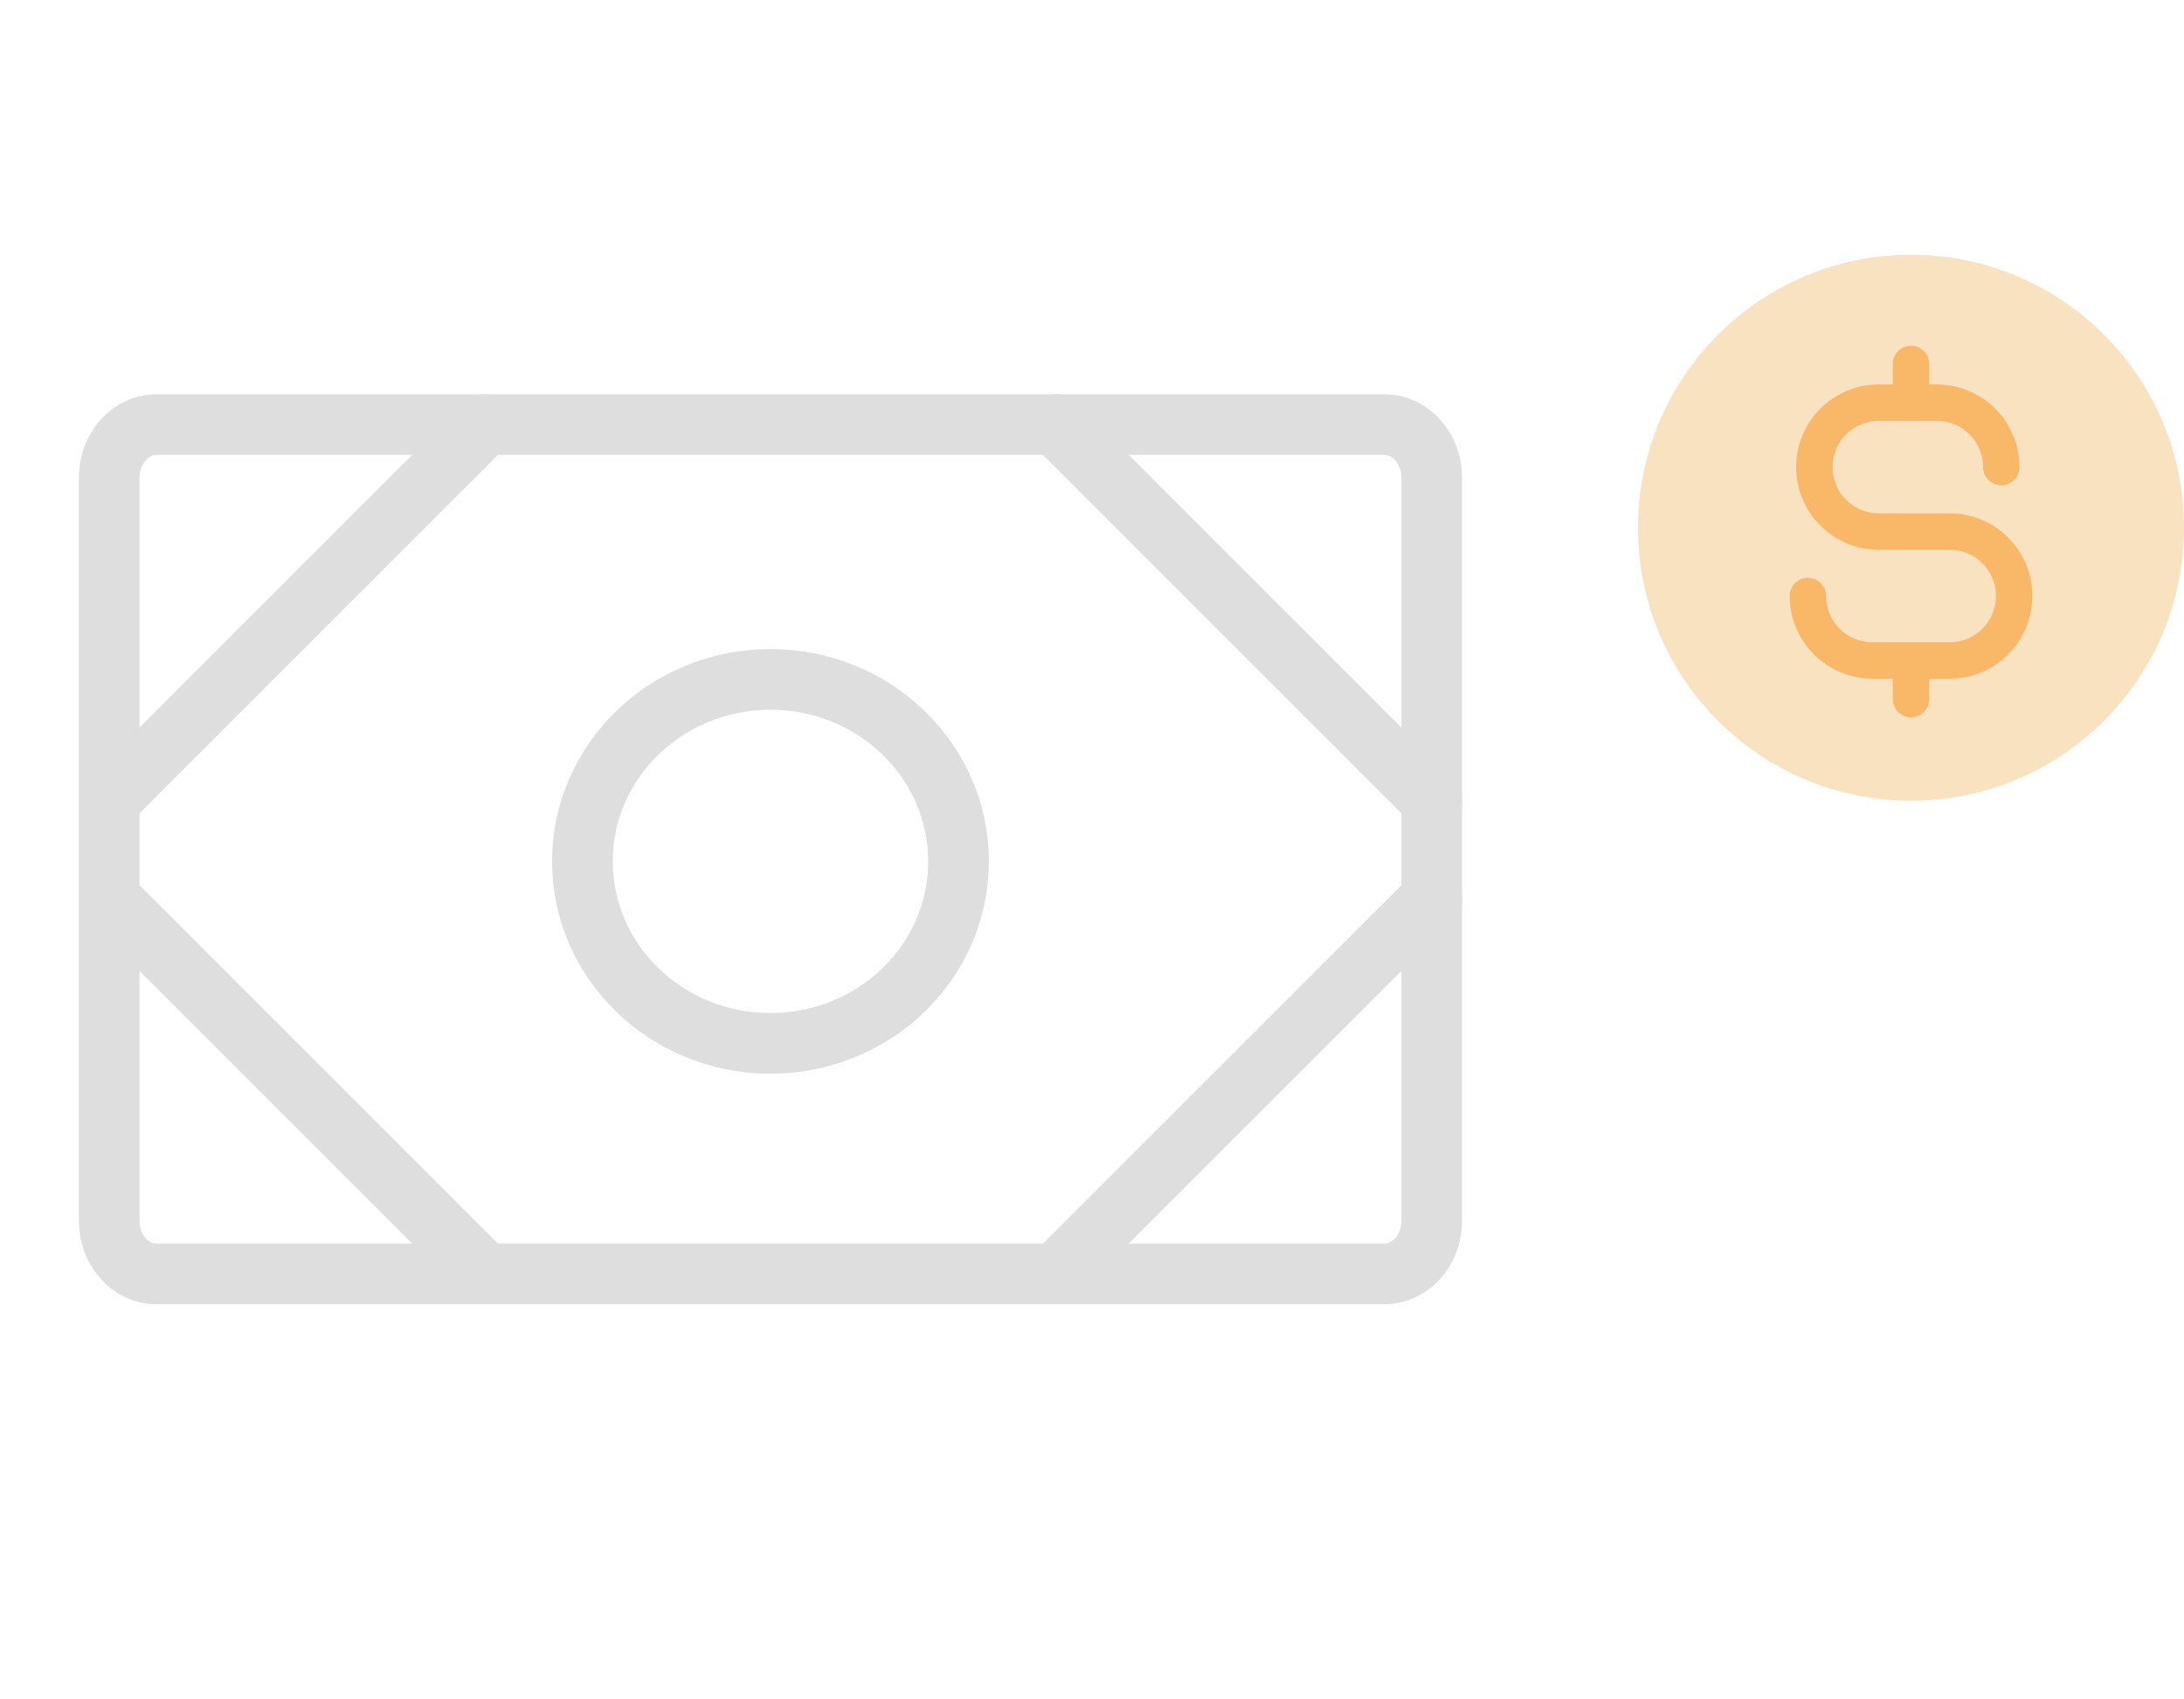
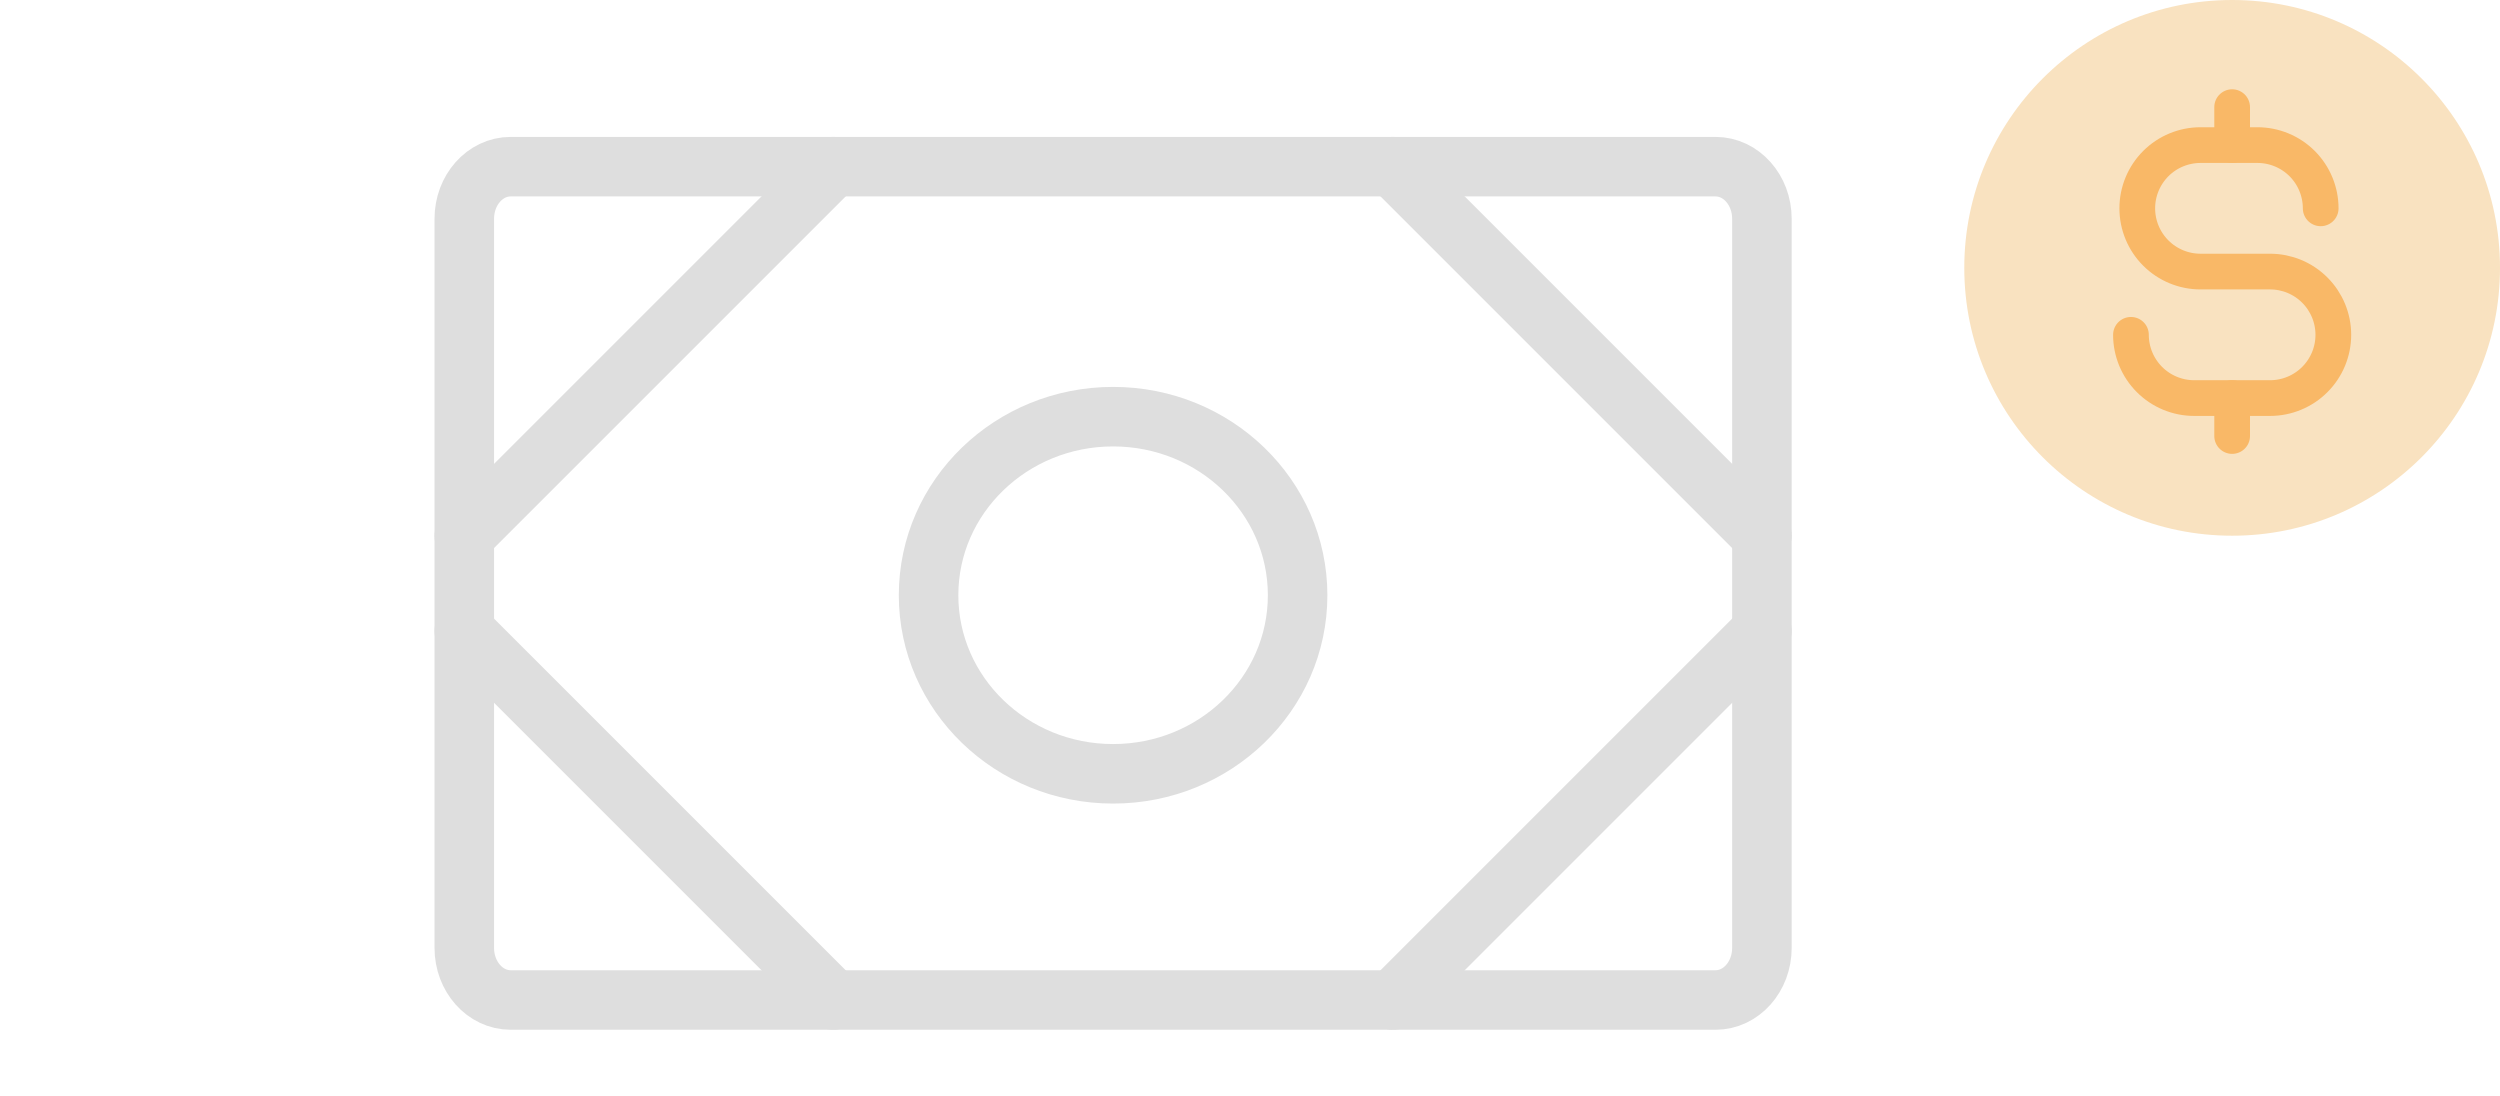
- <svg xmlns="http://www.w3.org/2000/svg" width="180" height="140" viewBox="0 0 180 140" fill="none">
-   <path d="M114.107 35H12.893C10.743 35 9 36.959 9 39.375V100.625C9 103.041 10.743 105 12.893 105H114.107C116.257 105 118 103.041 118 100.625V39.375C118 36.959 116.257 35 114.107 35Z" stroke="#DEDEDE" stroke-width="5" stroke-linecap="round" stroke-linejoin="round" />
-   <path d="M63.5 86C72.06 86 79 79.284 79 71C79 62.716 72.06 56 63.5 56C54.94 56 48 62.716 48 71C48 79.284 54.94 86 63.5 86Z" stroke="#DEDEDE" stroke-width="5" stroke-linecap="round" stroke-linejoin="round" />
-   <path d="M87 35L118 66" stroke="#DEDEDE" stroke-width="5" stroke-linecap="round" stroke-linejoin="round" />
-   <path d="M87 105L118 74" stroke="#DEDEDE" stroke-width="5" stroke-linecap="round" stroke-linejoin="round" />
-   <path d="M40 35L9 66" stroke="#DEDEDE" stroke-width="5" stroke-linecap="round" stroke-linejoin="round" />
-   <path d="M40 105L9 74" stroke="#DEDEDE" stroke-width="5" stroke-linecap="round" stroke-linejoin="round" />
-   <circle cx="157.5" cy="43.5" r="22.5" fill="#F9E2C0" />
-   <path d="M157.5 30V33.188" stroke="#F9B867" stroke-width="3" stroke-linecap="round" stroke-linejoin="round" />
-   <path d="M157.5 54.438V57.625" stroke="#F9B867" stroke-width="3" stroke-linecap="round" stroke-linejoin="round" />
-   <path d="M164.938 38.5C164.938 37.802 164.8 37.111 164.533 36.467C164.266 35.822 163.875 35.237 163.382 34.743C162.888 34.25 162.303 33.859 161.658 33.592C161.013 33.325 160.323 33.188 159.625 33.188H154.844C153.435 33.188 152.084 33.747 151.087 34.743C150.091 35.74 149.531 37.091 149.531 38.5C149.531 39.909 150.091 41.26 151.087 42.257C152.084 43.253 153.435 43.812 154.844 43.812H160.688C162.096 43.812 163.448 44.372 164.444 45.368C165.44 46.365 166 47.716 166 49.125C166 50.534 165.44 51.885 164.444 52.882C163.448 53.878 162.096 54.438 160.688 54.438H154.312C152.904 54.438 151.552 53.878 150.556 52.882C149.56 51.885 149 50.534 149 49.125" stroke="#F9B867" stroke-width="3" stroke-linecap="round" stroke-linejoin="round" />
+ <svg xmlns="http://www.w3.org/2000/svg" width="210" height="92" viewBox="0 0 210 92" fill="none">
+   <path d="M144.107 14H42.893C40.743 14 39 15.959 39 18.375V79.625C39 82.041 40.743 84 42.893 84H144.107C146.257 84 148 82.041 148 79.625V18.375C148 15.959 146.257 14 144.107 14Z" stroke="#DEDEDE" stroke-width="5" stroke-linecap="round" stroke-linejoin="round" />
+   <path d="M93.5 65C102.06 65 109 58.284 109 50C109 41.716 102.06 35 93.5 35C84.94 35 78 41.716 78 50C78 58.284 84.94 65 93.5 65Z" stroke="#DEDEDE" stroke-width="5" stroke-linecap="round" stroke-linejoin="round" />
+   <path d="M117 14L148 45" stroke="#DEDEDE" stroke-width="5" stroke-linecap="round" stroke-linejoin="round" />
+   <path d="M117 84L148 53" stroke="#DEDEDE" stroke-width="5" stroke-linecap="round" stroke-linejoin="round" />
+   <path d="M70 14L39 45" stroke="#DEDEDE" stroke-width="5" stroke-linecap="round" stroke-linejoin="round" />
+   <path d="M70 84L39 53" stroke="#DEDEDE" stroke-width="5" stroke-linecap="round" stroke-linejoin="round" />
+   <circle cx="187.5" cy="22.5" r="22.5" fill="#F9E2C0" />
+   <path d="M187.5 9V12.188" stroke="#F9B867" stroke-width="3" stroke-linecap="round" stroke-linejoin="round" />
+   <path d="M187.5 33.438V36.625" stroke="#F9B867" stroke-width="3" stroke-linecap="round" stroke-linejoin="round" />
+   <path d="M194.938 17.5C194.938 16.802 194.8 16.111 194.533 15.467C194.266 14.822 193.875 14.237 193.382 13.743C192.888 13.25 192.303 12.859 191.658 12.592C191.013 12.325 190.323 12.188 189.625 12.188H184.844C183.435 12.188 182.084 12.747 181.087 13.743C180.091 14.74 179.531 16.091 179.531 17.5C179.531 18.909 180.091 20.26 181.087 21.256C182.084 22.253 183.435 22.812 184.844 22.812H190.688C192.096 22.812 193.448 23.372 194.444 24.369C195.44 25.365 196 26.716 196 28.125C196 29.534 195.44 30.885 194.444 31.881C193.448 32.878 192.096 33.438 190.688 33.438H184.312C182.904 33.438 181.552 32.878 180.556 31.881C179.56 30.885 179 29.534 179 28.125" stroke="#F9B867" stroke-width="3" stroke-linecap="round" stroke-linejoin="round" />
</svg>
